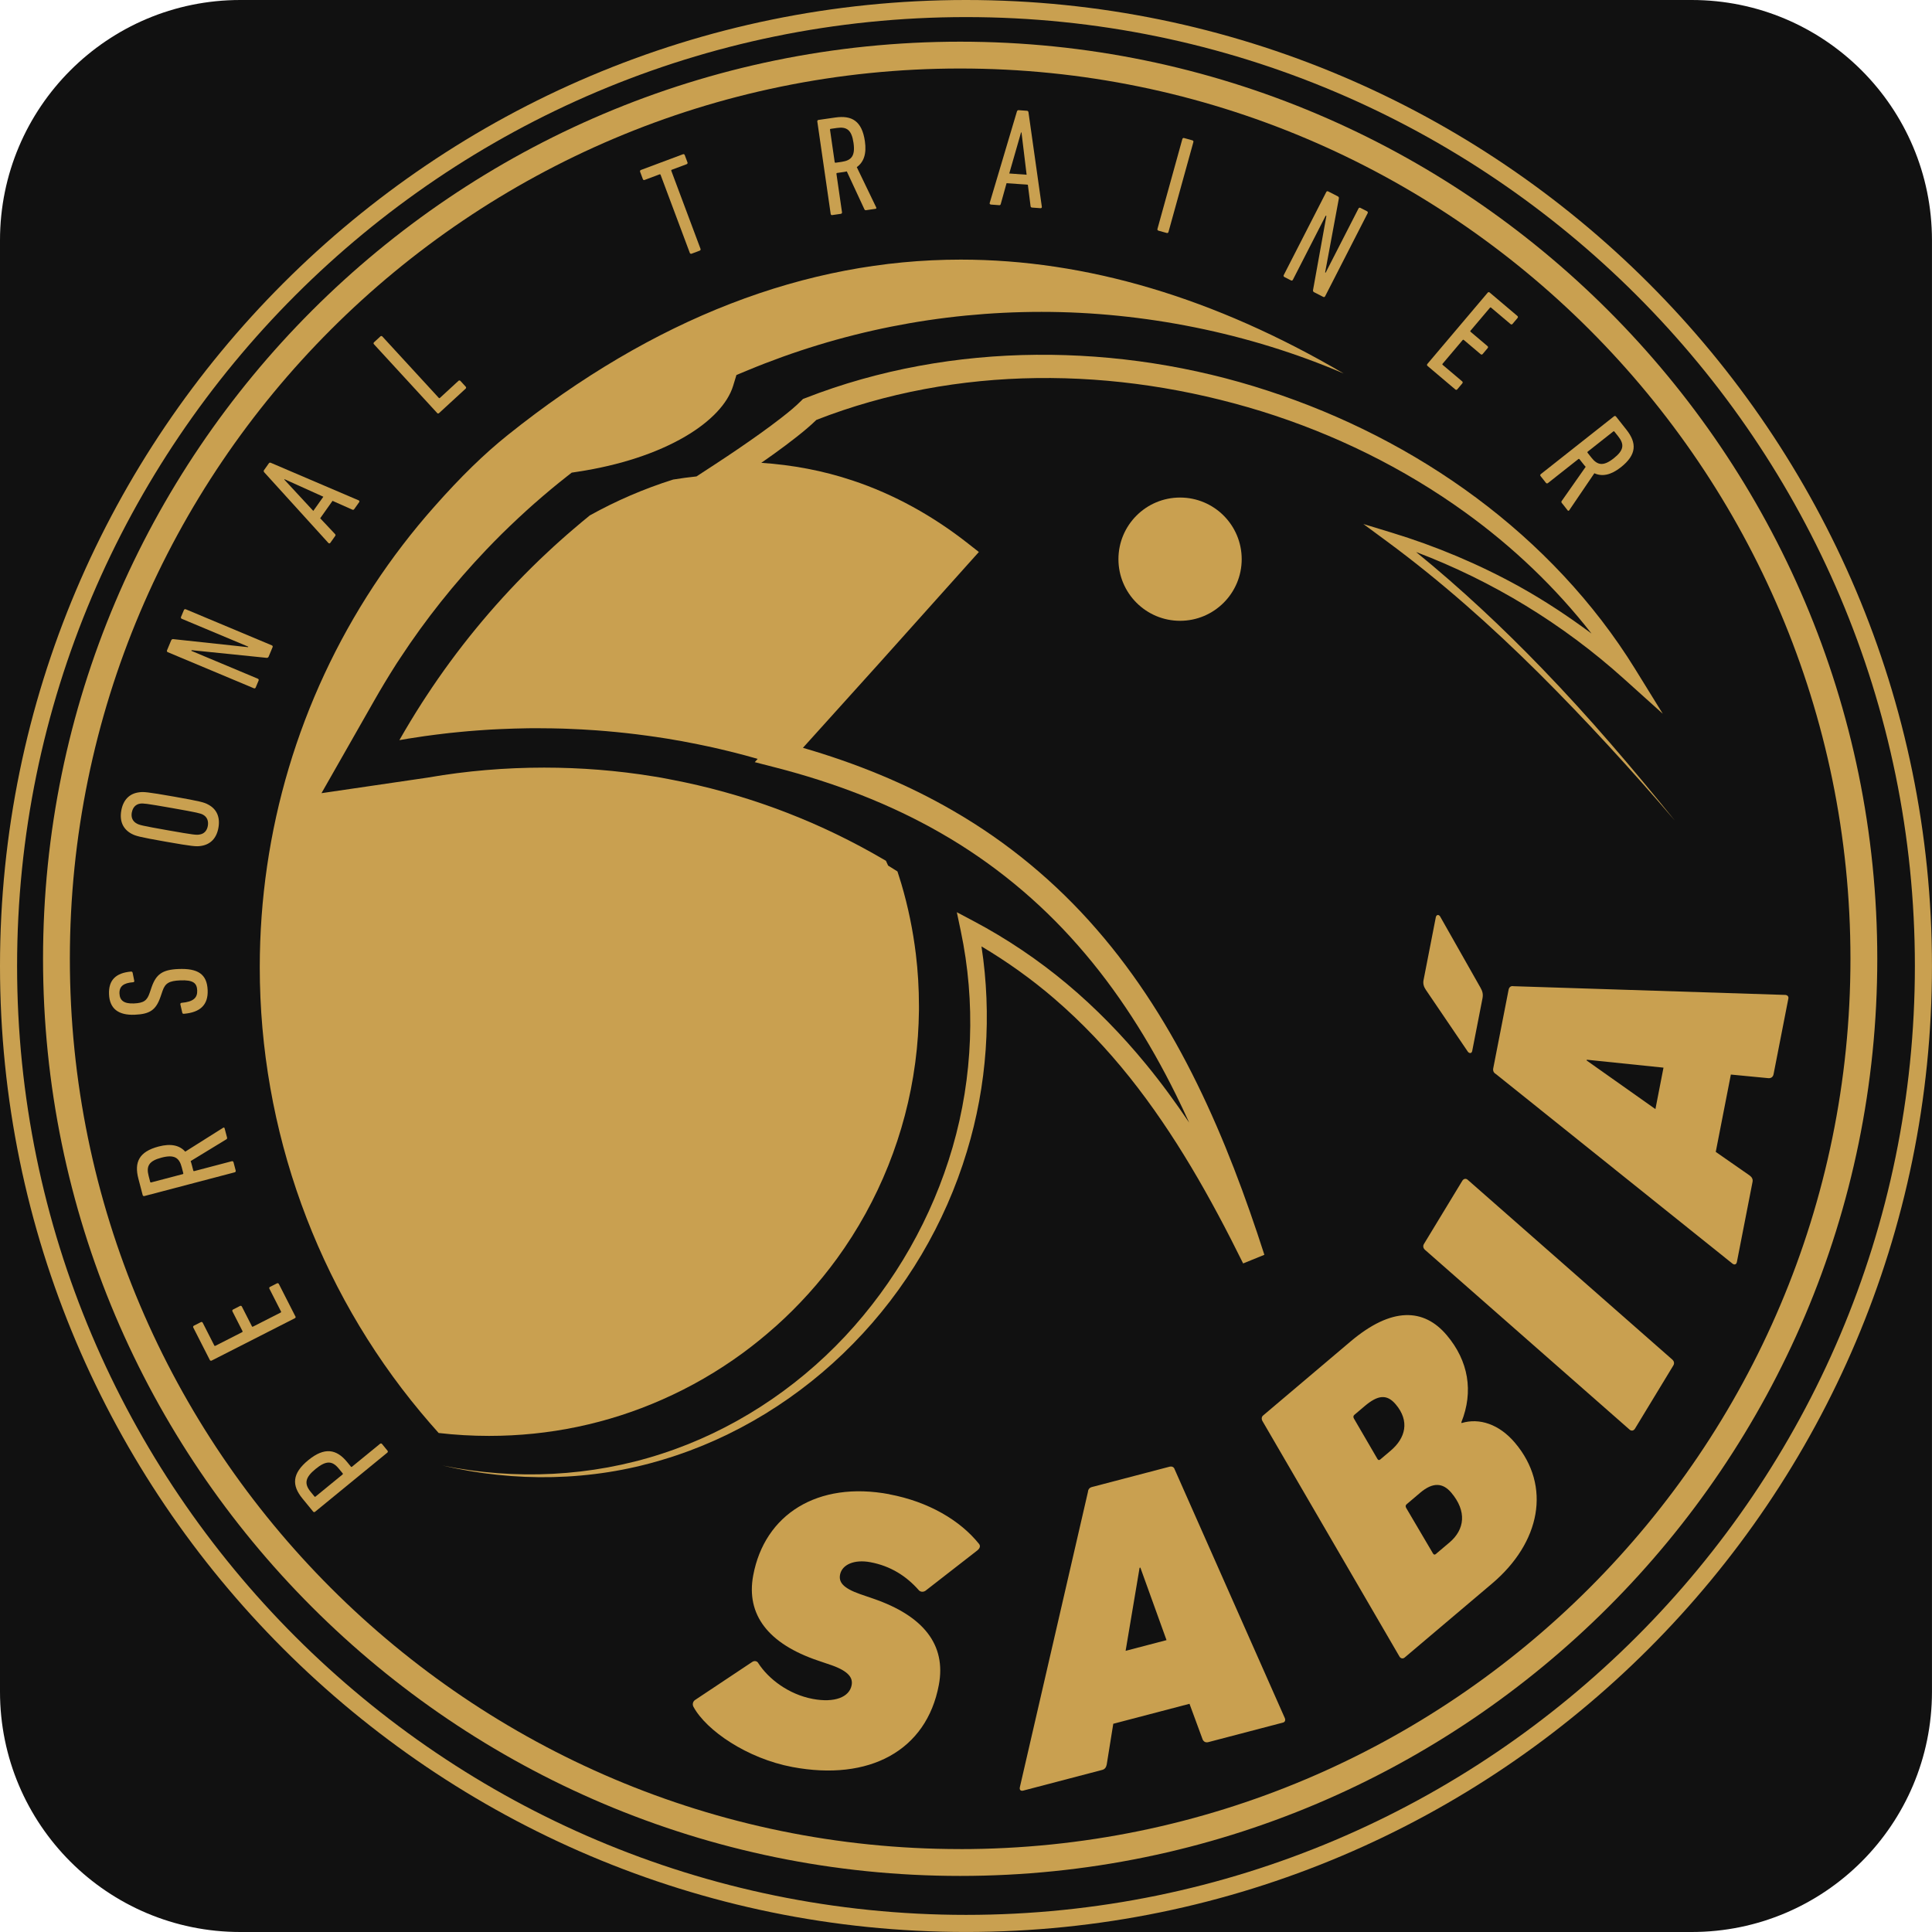
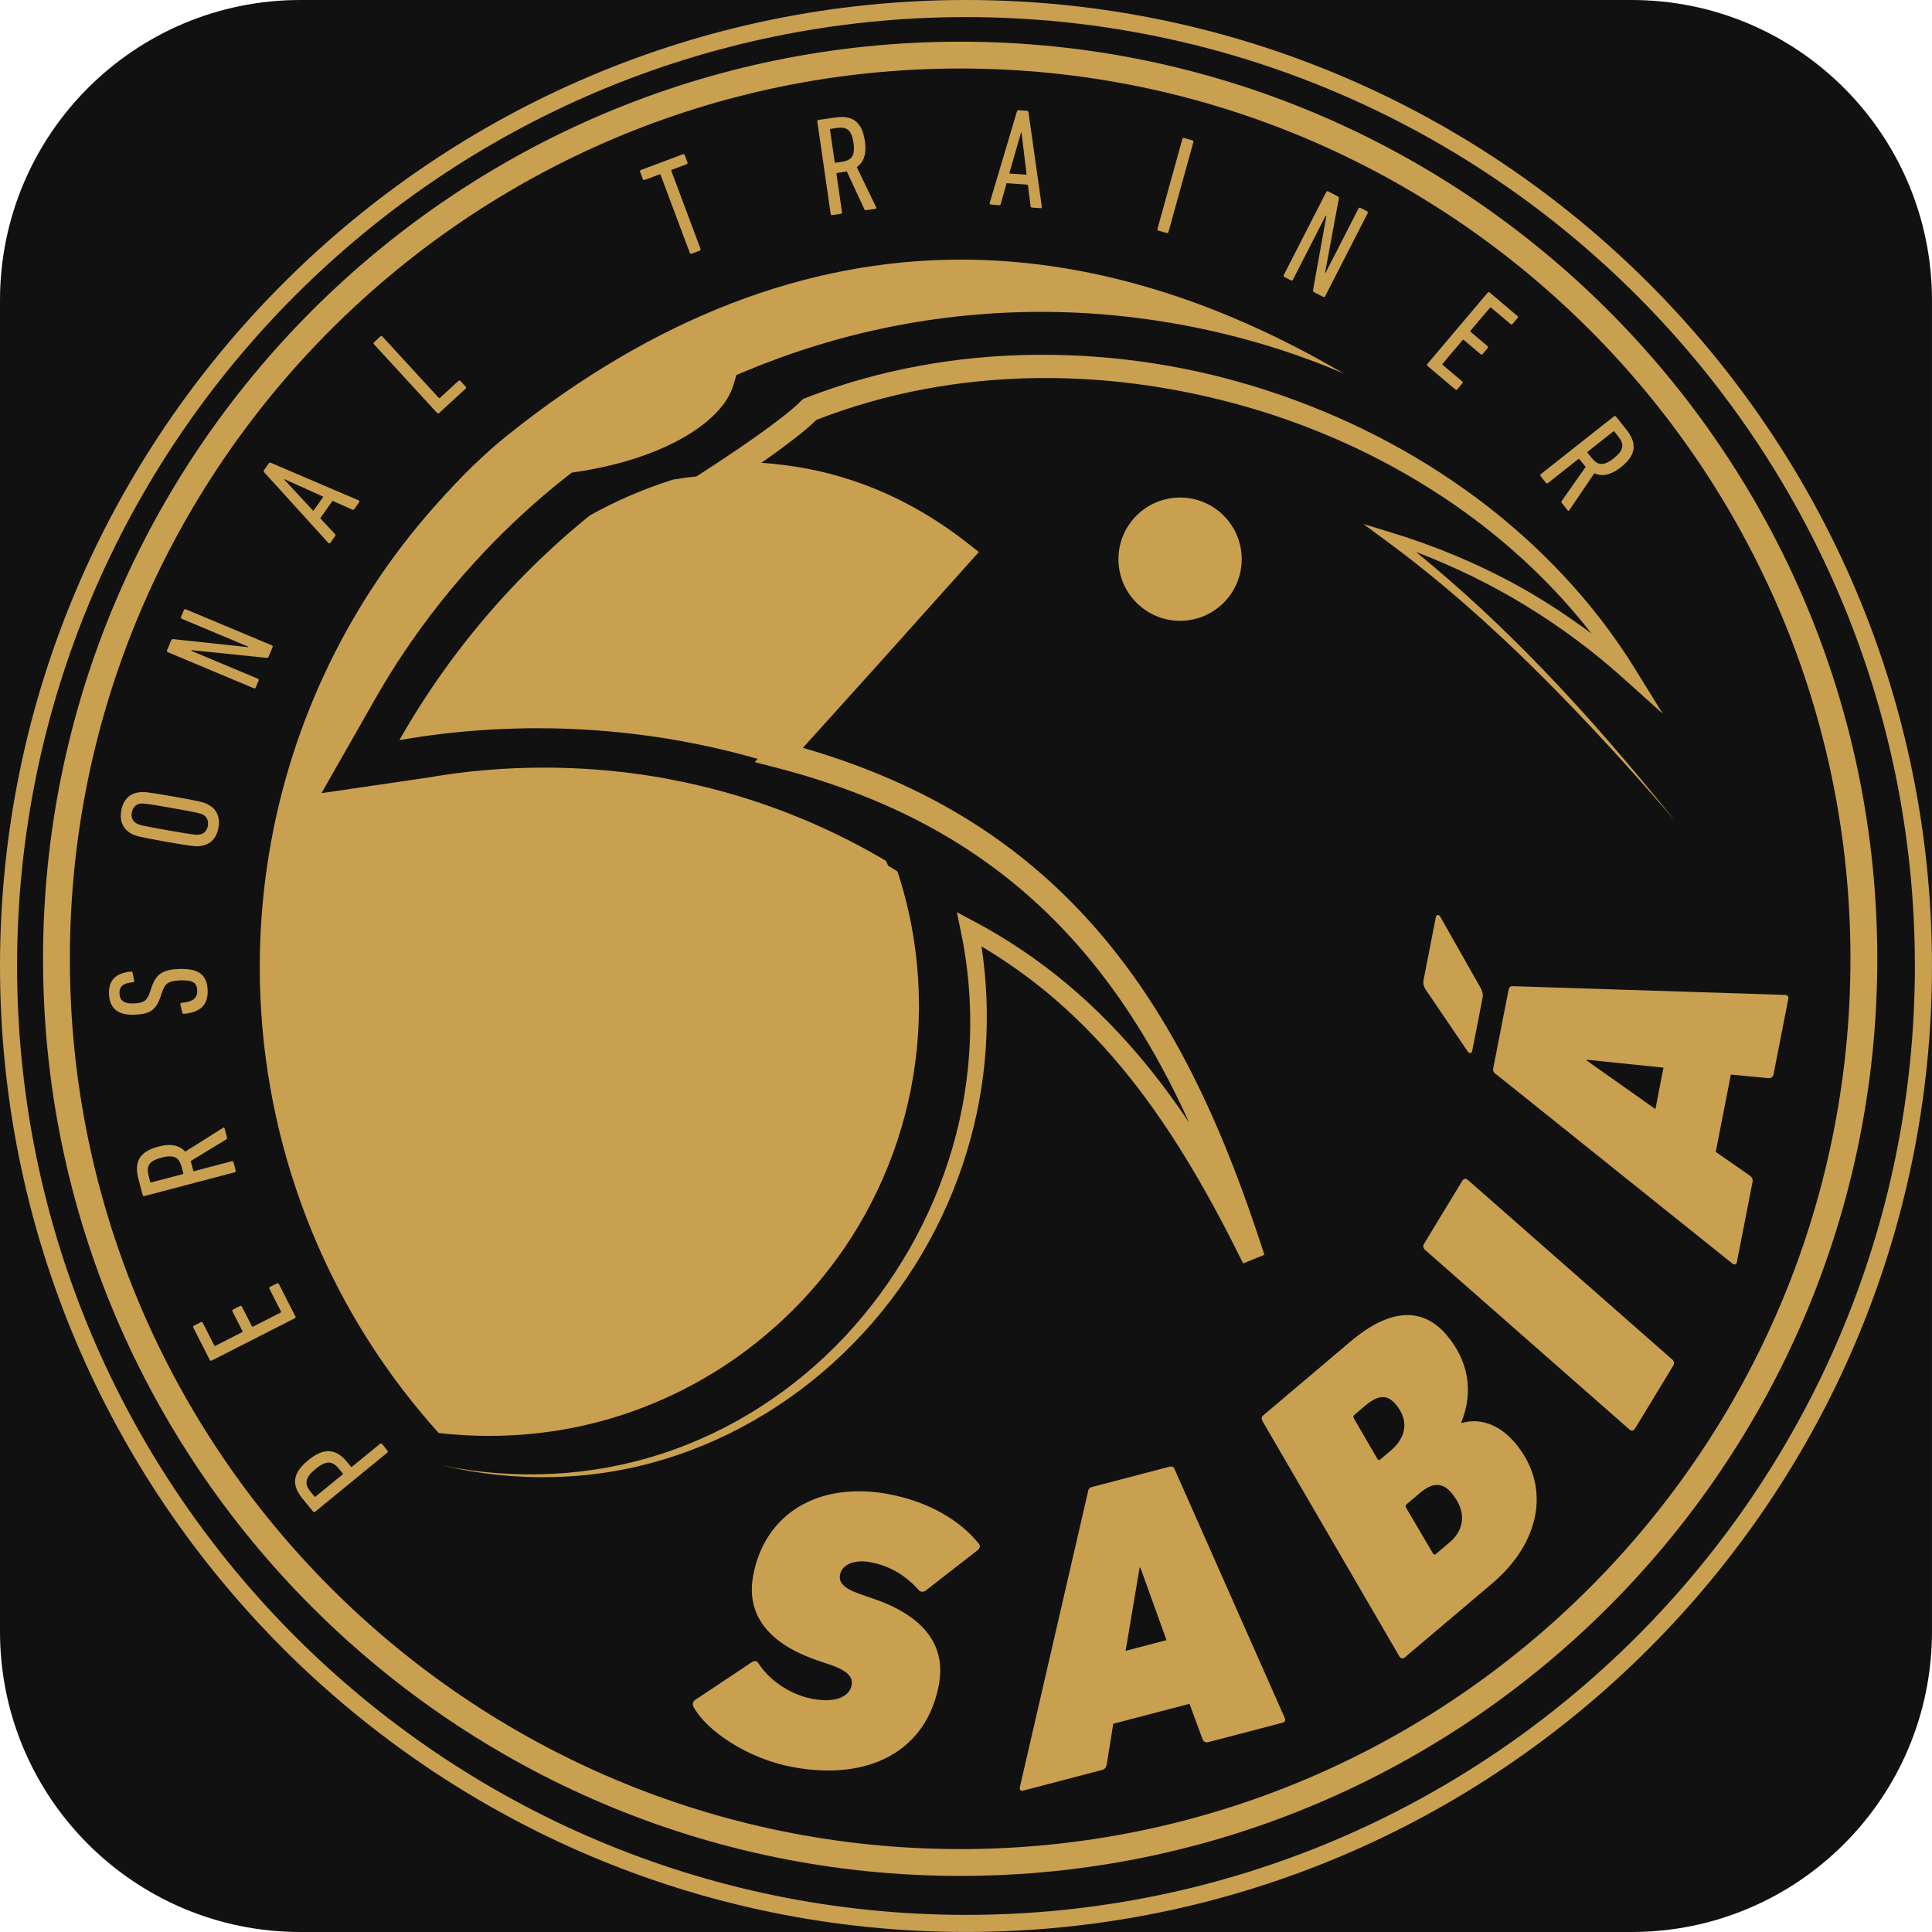
<svg xmlns="http://www.w3.org/2000/svg" id="Layer_1" data-name="Layer 1" viewBox="0 0 643.26 643.27">
-   <rect width="643.26" height="643.27" rx="80" fill="#111111" />
-   <defs>
-     <style>
-       .cls-1 {
-         fill: #c9a050;
-       }
-     </style>
-   </defs>
-   <path class="cls-1" d="M372.39,186.18c0,11.33,9.19,20.52,20.52,20.52s20.52-9.18,20.52-20.52-9.19-20.52-20.52-20.52-20.52,9.19-20.52,20.52Z" />
-   <path class="cls-1" d="M351.06,332.53c9.14,7.86,17.46,16.65,25.01,26.09,15.09,18.91,27.05,40.2,37.84,62.05l7.07-2.88c-6.23-19.33-13.35-38.49-22.36-56.88-8.99-18.37-19.97-35.97-33.53-51.53-13.51-15.58-29.64-28.96-47.52-39.3-15.78-9.19-32.78-16.03-50.23-21.09l25.44-28.21,30.06-33.56,3.08-3.43-3.62-2.84c-11.49-9.04-24.51-16.36-38.51-20.99-9.81-3.28-20.04-5.17-30.32-5.86,1.47-1.03,2.94-2.04,4.4-3.1,2.49-1.79,4.96-3.64,7.4-5.56,2.21-1.75,4.38-3.52,6.55-5.63,23.25-9.09,48.25-13.61,73.29-13.93,25.31-.34,50.66,3.58,74.88,11.05,24.21,7.53,47.31,18.83,67.89,33.7,15.78,11.39,30.05,24.95,42.02,40.31-7.64-5.68-15.59-10.94-23.9-15.57-13.56-7.52-27.92-13.55-42.71-18.05l-9.35-2.85,7.84,5.78c17.92,13.21,34.63,28.06,50.47,43.78,15.82,15.75,30.91,32.26,45.45,49.24-14.05-17.39-28.56-34.44-44.13-50.55-13.25-13.74-27.23-26.83-42.07-38.92,25.43,9.63,48.95,24,69.1,42.13l13.03,11.72-9.23-14.94c-13.72-22.21-32-41.46-52.92-57.01-20.94-15.56-44.51-27.51-69.33-35.6-24.81-8.13-50.97-12.19-77.13-11.97-26.15.22-52.39,4.85-76.87,14.41l-.79.3-.63.63c-1.86,1.88-4.17,3.76-6.48,5.56-2.33,1.81-4.72,3.59-7.16,5.33-4.86,3.47-9.86,6.87-14.85,10.13l-6.34,4.14c-2.56.27-5.14.6-7.77,1.04-9.71,3.06-18.99,7.07-27.75,11.94-1.86,1.51-3.72,3.06-5.55,4.64-.32.27-.63.53-.93.8-.44.37-.87.75-1.3,1.12-.74.64-1.48,1.3-2.2,1.95-1.32,1.17-2.62,2.37-3.91,3.58-1.87,1.72-3.7,3.49-5.51,5.28-13.1,12.96-24.84,27.27-34.99,42.73-.52.78-1.02,1.55-1.52,2.33-2.59,4.04-5.07,8.14-7.46,12.33-.02.04-.03.06-.03.06.09-.02.18-.03.27-.04.93-.17,1.86-.32,2.8-.48,1.54-.24,3.11-.49,4.66-.71.25-.04.48-.07.73-.11,1.16-.15,2.32-.31,3.48-.46.97-.12,1.95-.23,2.94-.36.71-.08,1.42-.16,2.13-.25.06,0,.12,0,.18-.01.95-.1,1.9-.2,2.85-.29,1.9-.19,3.8-.35,5.71-.49.97-.08,1.92-.14,2.88-.2.41-.03.82-.06,1.23-.08.22-.01.44-.03.67-.04,1.01-.06,2.02-.11,3.04-.15,1.04-.04,2.07-.1,3.11-.12.57-.03,1.14-.04,1.73-.06,1.5-.04,3-.07,4.5-.1,1.05-.01,2.09-.01,3.14-.01,1.51,0,3.03.01,4.54.04h.11c1.19.02,2.39.06,3.58.08.55.01,1.09.04,1.62.06,3.27.12,6.53.3,9.77.53,1.08.08,2.16.16,3.23.26,1.14.1,2.26.2,3.38.31,1.12.11,2.24.22,3.36.35,2.25.25,4.47.52,6.7.83.27.03.53.07.8.11.59.08,1.18.16,1.75.25h.04c1.42.2,2.84.42,4.26.65,1.57.26,3.12.52,4.68.81.91.16,1.81.34,2.73.52,1.94.37,3.85.75,5.77,1.17.62.12,1.22.26,1.83.39.9.21,1.8.41,2.7.62,1.14.27,2.28.54,3.41.82.82.21,1.62.4,2.43.62.83.2,1.66.42,2.5.65.97.26,1.94.52,2.9.81.39.1.77.22,1.15.33l-.97,1.08,6.99,1.8c19.23,4.95,37.92,12,55.04,21.86,17.13,9.82,32.56,22.49,45.59,37.37,13.07,14.85,23.75,31.78,32.59,49.63,1.53,3.09,3,6.22,4.43,9.36-4.51-6.71-9.29-13.26-14.45-19.53-7.91-9.63-16.65-18.62-26.23-26.64-9.58-8.02-20-15.04-31.03-20.89l-5.65-2.99,1.31,6.22c5,23.71,4.06,48.66-2.71,72.01-6.76,23.34-19.11,45.11-35.79,62.95-16.68,17.82-37.82,31.61-61.18,39.16-23.34,7.6-48.71,8.83-72.92,3.87,24.04,5.67,49.68,5.3,73.52-1.97,23.86-7.13,45.73-20.69,63.21-38.55,17.54-17.83,30.67-40.02,37.92-64.06,6.7-21.97,8.33-45.47,4.85-68.25,8.58,5.11,16.73,10.92,24.29,17.43Z" />
-   <path class="cls-1" d="M319.69,13.88C151.31,13.88,14.33,150.86,14.33,319.24s136.98,305.36,305.36,305.36,305.36-136.98,305.36-305.36S488.07,13.88,319.69,13.88ZM319.69,615.66c-163.45,0-296.43-132.98-296.43-296.43S156.24,22.81,319.69,22.81s296.43,132.98,296.43,296.43-132.98,296.43-296.43,296.43Z" />
-   <path class="cls-1" d="M127.2,480.79c-.18-.22-.44-.25-.66-.07l-9.33,7.63c-.14.12-.28.1-.39-.04l-1.25-1.53c-3.55-4.34-7.56-5.01-12.92-.62-5.47,4.47-5.53,8.41-1.95,12.78l3.55,4.34c.18.22.45.25.66.07l24.04-19.68c.22-.18.25-.44.07-.66l-1.82-2.22ZM114.04,490.95l-8.96,7.33c-.14.12-.28.11-.4-.04l-1.25-1.53c-2.2-2.69-1.87-4.74,1.63-7.6,3.54-2.89,5.57-2.79,7.77-.09l1.26,1.53c.12.14.1.28-.05.4Z" />
-   <path class="cls-1" d="M98.34,438.29l-5.49-10.78c-.13-.25-.38-.33-.63-.21l-2.31,1.17c-.25.13-.34.38-.2.63l3.84,7.55c.09.17.05.3-.12.38l-9.18,4.67c-.17.09-.29.05-.38-.12l-3.33-6.54c-.13-.25-.38-.34-.63-.21l-2.31,1.18c-.25.13-.33.38-.2.63l3.33,6.54c.08.17.05.29-.12.38l-8.89,4.53c-.17.09-.3.04-.38-.12l-3.84-7.55c-.13-.25-.38-.34-.63-.2l-2.31,1.17c-.25.13-.33.38-.2.63l5.49,10.78c.13.25.38.34.63.21l27.68-14.09c.26-.13.34-.38.21-.63Z" />
-   <path class="cls-1" d="M78.48,389.76l-.73-2.78c-.07-.27-.3-.41-.58-.34l-12.48,3.28c-.18.05-.3-.02-.34-.2l-.49-1.87c-.11-.41-.23-.86-.38-1.26l11.92-7.27c.21-.15.26-.31.19-.59l-.82-3.1c-.06-.23-.31-.26-.52-.11l-12.57,7.93c-1.86-2.09-4.73-2.8-8.87-1.71-6.56,1.72-8.16,5.26-6.73,10.73l1.42,5.42c.07.27.3.41.57.34l30.07-7.9c.27-.08.41-.3.34-.58ZM60.82,390.94l-10.48,2.75c-.18.05-.3-.02-.34-.2l-.51-1.96c-.86-3.28.1-4.99,4.29-6.09,4.24-1.11,5.9,0,6.73,3.2l.51,1.96c.05.18-.02.3-.2.35Z" />
-   <path class="cls-1" d="M53.45,331.88l.67-1.96c.88-2.58,2.22-3.34,5.89-3.5,4.33-.18,5.55.9,5.65,3.35.1,2.45-1.26,3.78-5.2,4.13-.28.01-.46.21-.4.54l.63,2.75c.06.28.25.37.53.36,5.5-.46,8.12-3.02,7.92-7.87-.22-5.41-3.32-7.31-9.77-7.04-5.31.22-7.37,1.77-8.85,5.93l-.67,1.96c-.88,2.63-1.98,3.43-5.27,3.57-3.25.13-4.7-.94-4.8-3.29-.1-2.45,1.41-3.54,4.55-3.77.29,0,.46-.26.36-.53l-.53-2.62c-.06-.28-.25-.42-.54-.4-4.97.44-7.52,2.76-7.32,7.56.2,4.8,3.12,7.04,8.57,6.81,4.94-.2,7.05-1.51,8.57-5.96Z" />
-   <path class="cls-1" d="M43.84,277.62c1.31.71,2.44,1.05,11.39,2.63,8.95,1.58,10.13,1.64,11.6,1.42,3.19-.44,5.27-2.51,5.9-6.08.63-3.57-.62-6.27-3.46-7.73-1.31-.71-2.45-1.05-11.39-2.63-8.95-1.57-10.13-1.64-11.6-1.42-3.18.4-5.27,2.51-5.9,6.09-.63,3.57.62,6.22,3.46,7.73ZM43.9,270.51c.3-1.67,1.3-2.74,2.81-2.94.98-.12,1.69-.09,10.49,1.46,8.81,1.55,9.49,1.77,10.36,2.21,1.35.72,1.93,2.06,1.64,3.73-.29,1.67-1.29,2.69-2.81,2.9-.98.16-1.7.14-10.5-1.42-8.81-1.55-9.49-1.77-10.36-2.25-1.36-.72-1.94-2.02-1.65-3.68Z" />
-   <path class="cls-1" d="M55.87,217.15l28.65,12.01c.26.11.51,0,.62-.26l.96-2.3c.11-.26,0-.51-.25-.62l-22.14-9.28.09-.22,24.96,2.55c.34.04.56-.12.71-.46l1.29-3.09c.11-.26,0-.5-.25-.61l-28.66-12.01c-.26-.11-.5,0-.61.25l-.97,2.3c-.11.26,0,.51.25.62l22.14,9.28-.07.17-24.91-2.68c-.34-.04-.56.12-.71.47l-1.36,3.26c-.11.26,0,.51.25.62Z" />
-   <path class="cls-1" d="M109.36,180.8c.21.2.47.16.63-.07l1.63-2.3c.17-.23.09-.45-.11-.66l-4.9-5.21,4.11-5.8,6.54,2.91c.25.12.49.12.68-.15l1.63-2.3c.17-.23.12-.49-.14-.62l-29.22-12.49c-.26-.13-.52-.08-.69.15l-1.63,2.3c-.16.23-.09.46.09.7l21.37,23.54ZM94.72,159.55l12.94,5.84-3.35,4.72-9.67-10.44.08-.11Z" />
-   <path class="cls-1" d="M145.52,137.51c.19.21.46.22.67.03l8.84-8.13c.21-.19.22-.46.03-.66l-1.75-1.91c-.19-.21-.46-.22-.67-.03l-6.16,5.67c-.14.13-.27.12-.4-.02l-18.77-20.42c-.19-.21-.46-.22-.66-.03l-2.11,1.95c-.21.19-.22.46-.03.66l21.03,22.88Z" />
-   <path class="cls-1" d="M214.03,59.64c.1.26.34.38.61.27l4.94-1.85c.18-.07.3-.01.37.16l9.72,25.97c.1.26.34.38.6.28l2.69-1.01c.26-.1.38-.34.28-.61l-9.72-25.97c-.07-.18,0-.3.16-.36l4.94-1.85c.26-.1.38-.34.28-.6l-.91-2.43c-.1-.26-.34-.38-.6-.28l-13.98,5.23c-.26.1-.38.34-.28.61l.91,2.43Z" />
-   <path class="cls-1" d="M277.1,71.61l2.85-.41c.28-.04.44-.25.4-.53l-1.85-12.77c-.02-.19.06-.29.24-.32l1.91-.27c.42-.06.89-.13,1.3-.24l5.88,12.66c.13.22.28.29.56.25l3.17-.46c.23-.03.29-.28.16-.5l-6.45-13.38c2.29-1.62,3.32-4.38,2.7-8.62-.97-6.71-4.31-8.7-9.89-7.89l-5.55.8c-.28.04-.44.25-.4.53l4.45,30.76c.04.28.25.44.53.4ZM276.61,42.9l2-.29c3.35-.49,4.95.66,5.57,4.95.63,4.33-.68,5.85-3.94,6.33l-2.01.29c-.18.02-.29-.05-.32-.24l-1.55-10.72c-.03-.19.06-.3.24-.32Z" />
-   <path class="cls-1" d="M329.9,68.11l2.82.21c.28.02.44-.16.5-.44l1.92-6.89,7.09.51.9,7.1c.02.28.15.48.48.51l2.82.21c.28.02.48-.15.46-.44l-4.45-31.48c-.03-.28-.2-.49-.48-.51l-2.82-.21c-.28-.02-.44.16-.55.43l-9.07,30.48c-.07.28.11.48.39.5ZM339.97,44.08h.14s1.71,14.1,1.71,14.1l-5.78-.42,3.93-13.68Z" />
-   <path class="cls-1" d="M385.7,76.8l2.77.77c.27.08.5-.06.58-.33l8.29-29.93c.08-.27-.05-.5-.32-.58l-2.77-.77c-.27-.08-.5.06-.58.33l-8.29,29.93c-.08.27.06.51.33.58Z" />
-   <path class="cls-1" d="M427.62,92.22l2.22,1.14c.25.13.5.05.63-.2l10.94-21.37.22.11-4.45,24.69c-.06.34.08.57.42.74l2.98,1.52c.25.13.5.05.63-.21l14.16-27.66c.13-.25.05-.5-.2-.63l-2.22-1.14c-.25-.13-.5-.04-.63.21l-10.94,21.37-.17-.08,4.57-24.63c.07-.34-.08-.57-.41-.74l-3.15-1.61c-.25-.13-.5-.05-.63.2l-14.16,27.66c-.13.25-.05.5.21.63Z" />
-   <path class="cls-1" d="M484.56,129.68c.21.18.48.16.66-.06l1.67-1.98c.18-.22.16-.48-.06-.67l-6.47-5.47c-.14-.12-.16-.26-.03-.4l6.66-7.87c.12-.14.26-.15.4-.04l5.61,4.75c.22.18.48.16.66-.06l1.67-1.98c.19-.22.16-.48-.06-.66l-5.61-4.75c-.14-.12-.16-.26-.03-.4l6.45-7.62c.12-.14.25-.15.4-.03l6.47,5.47c.22.18.48.16.66-.06l1.67-1.98c.18-.22.16-.48-.05-.66l-9.24-7.82c-.22-.18-.48-.16-.66.06l-20.08,23.73c-.18.22-.16.48.05.66l9.24,7.82Z" />
-   <path class="cls-1" d="M514.73,160.77c.18.22.44.25.66.08l10.12-7.99c.15-.12.28-.1.4.05l1.2,1.51c.26.33.55.7.85,1.01l-8.01,11.42c-.12.22-.11.39.06.61l1.98,2.51c.15.18.39.11.52-.11l8.34-12.29c2.54,1.17,5.45.67,8.81-1.98,5.32-4.2,5.37-8.08,1.87-12.51l-3.47-4.39c-.18-.22-.44-.25-.66-.08l-24.38,19.25c-.22.17-.25.44-.07.66l1.78,2.25ZM528.65,150.37l8.49-6.7c.15-.12.28-.1.4.05l1.26,1.58c2.1,2.66,1.9,4.62-1.5,7.3-3.44,2.71-5.4,2.35-7.44-.24l-1.25-1.59c-.12-.15-.1-.28.04-.4Z" />
-   <path class="cls-1" d="M296.18,497.52c-24.07-4.52-41.6,6.78-45.39,26.99-2.47,13.16,5.07,22.83,21.64,28.42l4.53,1.54c5.67,2.03,7.05,4.22,6.6,6.61-.75,3.99-5.66,5.96-12.97,4.58-7.98-1.5-14.72-6.62-18.13-11.93-.3-.61-1.21-.92-2-.38l-18.87,12.56c-.92.51-1.12,1.58-.72,2.34,4.29,7.96,17.95,17.27,32.97,20.09,25.52,4.79,44.64-5.39,48.75-27.32,2.52-13.42-5.18-22.99-21.73-28.71l-4.4-1.51c-5.94-2.08-7.21-4.1-6.76-6.5.62-3.32,4.68-5.18,10.13-4.15,6.65,1.25,11.94,4.58,16.13,9.36.46.5,1.38.68,2.18.14l17.24-13.41c.97-.78,1.12-1.58.55-2.24-6.25-7.78-16.77-14.01-29.8-16.46Z" />
-   <path class="cls-1" d="M391.13,489.29c-.21-.79-.87-1.17-1.78-.93l-25.78,6.75c-.92.24-1.3.9-1.36,1.75l-22.65,98.23c-.19.89.34,1.31,1.13,1.1l26.31-6.89c.91-.24,1.3-.9,1.49-1.79l2.18-13.57,25.38-6.65,4.37,11.86c.34.75.99,1.14,1.91.9l24.86-6.51c.66-.17.91-.8.57-1.55l-36.62-82.69ZM374.78,549.65l4.65-27.64.26-.07,8.71,24.15-13.61,3.56Z" />
-   <path class="cls-1" d="M486.64,473.83l-.07-.29c4.11-10.22,2.37-20.44-4.88-29-7.6-8.98-18.31-9.49-32.04,2.13l-29.11,24.64c-.52.44-.58,1.2-.16,1.9l45.59,78.36c.42.7,1.18.77,1.7.33l29.11-24.64c16.1-13.63,19.87-32.42,7.64-46.87-5.24-6.2-11.87-8.38-17.78-6.57ZM463.04,483l-3.51,2.97c-.31.26-.69.23-.94-.27l-7.81-13.42c-.25-.5-.22-.88.2-1.23l3.41-2.89c4.34-3.67,7.35-4.09,10.32-.58,4.72,5.57,3.29,11.21-1.66,15.41ZM482.57,513.61l-4.54,3.84c-.31.26-.69.23-.94-.27l-8.91-15.13c-.25-.5-.22-.88.2-1.23l4.54-3.85c4.13-3.49,7.47-3.31,10.27,0,5.25,6.19,4.55,12.28-.62,16.65Z" />
-   <path class="cls-1" d="M556.77,452.65l-68.1-59.84c-.62-.54-1.36-.35-1.79.34l-12.77,21.04c-.42.7-.24,1.44.38,1.98l68.1,59.84c.62.54,1.37.36,1.79-.34l12.77-21.04c.42-.7.24-1.44-.38-1.98Z" />
-   <path class="cls-1" d="M478.06,305.4l-4.09,20.97c-.23,1.19.12,2.23.76,3.18l14.02,20.65c.56.66,1.27.53,1.43-.27l3.42-17.52c.26-1.33.04-2.34-.68-3.58l-13.43-23.7c-.53-.79-1.27-.53-1.43.27Z" />
-   <path class="cls-1" d="M594.29,331.26l-90.39-2.9c-.8-.16-1.43.27-1.61,1.2l-5.11,26.15c-.18.93.25,1.56.99,1.98l78.65,63.03c.72.56,1.33.26,1.49-.54l5.21-26.68c.18-.93-.25-1.57-.97-2.12l-11.28-7.85,5.03-25.75,12.58,1.21c.82.02,1.46-.4,1.64-1.33l4.93-25.22c.13-.66-.33-1.16-1.15-1.19ZM551.18,369.28l-22.89-16.18.05-.26,25.53,2.64-2.69,13.81Z" />
-   <path class="cls-1" d="M321.63,0C144.28,0,0,144.29,0,321.63s144.28,321.63,321.63,321.63,321.63-144.29,321.63-321.63S498.98,0,321.63,0ZM321.63,637.57C147.42,637.57,5.69,495.84,5.69,321.63S147.42,5.69,321.63,5.69s315.94,141.73,315.94,315.94-141.73,315.94-315.94,315.94Z" />
-   <path class="cls-1" d="M220.42,466.02c9.5-4.17,18.57-9.41,26.96-15.57,3.67-2.7,7.27-5.62,10.68-8.66l.06-.06h.02c.09-.09.18-.17.27-.24,7.49-6.71,14.3-14.25,20.25-22.42,13.93-19.15,22.94-41.65,26.05-65.09h0s.07-.53.07-.53c.72-5.47,1.12-11.2,1.19-17.04v-1.47c0-5.86-.35-11.67-1.03-17.26-.97-8-2.6-15.87-4.83-23.41-.09-.29-.18-.58-.27-.86-.07-.23-.14-.47-.22-.7l-.02-.07-.02-.07c-.23-.75-.49-1.57-.77-2.42l-1.07-.67-2.04-1.28-.72-1.6c-1.6-.94-3.11-1.81-4.57-2.62-20.91-11.71-43.37-19.91-66.78-24.38l-3.6-.69-2.63-.43c-11.82-1.93-24.01-2.9-36.23-2.9-12.99,0-25.93,1.1-38.44,3.27h-.08s-.08.03-.08.03l-.48.07-18.82,2.76-16.23,2.38,8.12-14.25,9.38-16.47c2.25-3.96,4.68-8,7.22-11.99l.33-.52c.39-.61.81-1.25,1.25-1.89,8.31-12.67,17.91-24.74,28.53-35.89,1.73-1.83,3.55-3.67,5.27-5.38l.24-.23c1.47-1.43,3.29-3.21,5.22-5l2.49-2.29.04-.04.04-.04.7-.63,2.28-2.04h.02c3.47-3.06,6.99-5.99,10.52-8.76l1.66-1.3,2.08-.32c13.89-2.12,26.23-6.16,35.68-11.69,8.51-4.97,14.18-10.97,15.99-16.89l1.1-3.61,3.48-1.45c31.21-12.98,64.22-19.57,98.11-19.57s69.13,7,100.6,20.52c-42.92-25.18-85.7-37.92-127.5-37.92-51.66,0-102.39,19.65-150.81,58.39-7.87,6.3-15.68,13.91-24.56,23.96-7.26,8.19-14.02,17.01-20.1,26.25-24.81,37.75-37.93,81.68-37.93,127.04,0,54.1,19.04,106.72,53.6,148.15,1.93,2.31,3.92,4.62,5.96,6.89,5.56.65,11.19.97,16.76.97,20.07,0,39.45-4.06,57.6-12.06Z" />
+   <rect width="643.26" height="643.27" rx="100" fill="#111111" />
+   <path fill="#c9a050" d="M372.39,186.18c0,11.33,9.19,20.52,20.52,20.52s20.52-9.18,20.52-20.52-9.19-20.52-20.52-20.52-20.52,9.19-20.52,20.52Z" />
+   <path fill="#c9a050" d="M351.06,332.53c9.14,7.86,17.46,16.65,25.01,26.09,15.09,18.91,27.05,40.2,37.84,62.05l7.07-2.88c-6.23-19.33-13.35-38.49-22.36-56.88-8.99-18.37-19.97-35.97-33.53-51.53-13.51-15.58-29.64-28.96-47.52-39.3-15.78-9.19-32.78-16.03-50.23-21.09l25.44-28.21,30.06-33.56,3.08-3.43-3.62-2.84c-11.49-9.04-24.51-16.36-38.51-20.99-9.81-3.28-20.04-5.17-30.32-5.86,1.47-1.03,2.94-2.04,4.4-3.1,2.49-1.79,4.96-3.64,7.4-5.56,2.21-1.75,4.38-3.52,6.55-5.63,23.25-9.09,48.25-13.61,73.29-13.93,25.31-.34,50.66,3.58,74.88,11.05,24.21,7.53,47.31,18.83,67.89,33.7,15.78,11.39,30.05,24.95,42.02,40.31-7.64-5.68-15.59-10.94-23.9-15.57-13.56-7.52-27.92-13.55-42.71-18.05l-9.35-2.85,7.84,5.78c17.92,13.21,34.63,28.06,50.47,43.78,15.82,15.75,30.91,32.26,45.45,49.24-14.05-17.39-28.56-34.44-44.13-50.55-13.25-13.74-27.23-26.83-42.07-38.92,25.43,9.63,48.95,24,69.1,42.13l13.03,11.72-9.23-14.94c-13.72-22.21-32-41.46-52.92-57.01-20.94-15.56-44.51-27.51-69.33-35.6-24.81-8.13-50.97-12.19-77.13-11.97-26.15.22-52.39,4.85-76.87,14.41l-.79.3-.63.63c-1.86,1.88-4.17,3.76-6.48,5.56-2.33,1.81-4.72,3.59-7.16,5.33-4.86,3.47-9.86,6.87-14.85,10.13l-6.34,4.14c-2.56.27-5.14.6-7.77,1.04-9.71,3.06-18.99,7.07-27.75,11.94-1.86,1.51-3.72,3.06-5.55,4.64-.32.27-.63.53-.93.8-.44.37-.87.75-1.3,1.12-.74.64-1.48,1.3-2.2,1.95-1.32,1.17-2.62,2.37-3.91,3.58-1.87,1.72-3.7,3.49-5.51,5.28-13.1,12.96-24.84,27.27-34.99,42.73-.52.78-1.02,1.55-1.52,2.33-2.59,4.04-5.07,8.14-7.46,12.33-.02.04-.03.06-.03.06.09-.02.18-.03.27-.04.93-.17,1.86-.32,2.8-.48,1.54-.24,3.11-.49,4.66-.71.25-.04.48-.07.73-.11,1.16-.15,2.32-.31,3.48-.46.97-.12,1.95-.23,2.94-.36.71-.08,1.42-.16,2.13-.25.06,0,.12,0,.18-.01.95-.1,1.9-.2,2.85-.29,1.9-.19,3.8-.35,5.71-.49.97-.08,1.92-.14,2.88-.2.41-.03.82-.06,1.23-.08.22-.01.44-.03.67-.04,1.01-.06,2.02-.11,3.04-.15,1.04-.04,2.07-.1,3.11-.12.57-.03,1.14-.04,1.73-.06,1.5-.04,3-.07,4.5-.1,1.05-.01,2.09-.01,3.14-.01,1.51,0,3.03.01,4.54.04h.11c1.19.02,2.39.06,3.58.08.55.01,1.09.04,1.62.06,3.27.12,6.53.3,9.77.53,1.08.08,2.16.16,3.23.26,1.14.1,2.26.2,3.38.31,1.12.11,2.24.22,3.36.35,2.25.25,4.47.52,6.7.83.27.03.53.07.8.11.59.08,1.18.16,1.75.25h.04c1.42.2,2.84.42,4.26.65,1.57.26,3.12.52,4.68.81.91.16,1.81.34,2.73.52,1.94.37,3.85.75,5.77,1.17.62.12,1.22.26,1.83.39.9.21,1.8.41,2.7.62,1.14.27,2.28.54,3.41.82.82.21,1.62.4,2.43.62.83.2,1.66.42,2.5.65.97.26,1.94.52,2.9.81.39.1.77.22,1.15.33l-.97,1.08,6.99,1.8c19.23,4.95,37.92,12,55.04,21.86,17.13,9.82,32.56,22.49,45.59,37.37,13.07,14.85,23.75,31.78,32.59,49.63,1.53,3.09,3,6.22,4.43,9.36-4.51-6.71-9.29-13.26-14.45-19.53-7.91-9.63-16.65-18.62-26.23-26.64-9.58-8.02-20-15.04-31.03-20.89l-5.65-2.99,1.31,6.22c5,23.71,4.06,48.66-2.71,72.01-6.76,23.34-19.11,45.11-35.79,62.95-16.68,17.82-37.82,31.61-61.18,39.16-23.34,7.6-48.71,8.83-72.92,3.87,24.04,5.67,49.68,5.3,73.52-1.97,23.86-7.13,45.73-20.69,63.21-38.55,17.54-17.83,30.67-40.02,37.92-64.06,6.7-21.97,8.33-45.47,4.85-68.25,8.58,5.11,16.73,10.92,24.29,17.43Z" />
+   <path fill="#c9a050" d="M319.69,13.88C151.31,13.88,14.33,150.86,14.33,319.24s136.98,305.36,305.36,305.36,305.36-136.98,305.36-305.36S488.07,13.88,319.69,13.88ZM319.69,615.66c-163.45,0-296.43-132.98-296.43-296.43S156.24,22.81,319.69,22.81s296.43,132.98,296.43,296.43-132.98,296.43-296.43,296.43Z" />
+   <path fill="#c9a050" d="M127.2,480.79c-.18-.22-.44-.25-.66-.07l-9.33,7.63c-.14.12-.28.1-.39-.04l-1.25-1.53c-3.55-4.34-7.56-5.01-12.92-.62-5.47,4.47-5.53,8.41-1.95,12.78l3.55,4.34c.18.22.45.25.66.07l24.04-19.68c.22-.18.25-.44.07-.66l-1.82-2.22ZM114.04,490.95l-8.96,7.33c-.14.12-.28.11-.4-.04l-1.25-1.53c-2.2-2.69-1.87-4.74,1.63-7.6,3.54-2.89,5.57-2.79,7.77-.09l1.26,1.53c.12.14.1.28-.05.4Z" />
+   <path fill="#c9a050" d="M98.34,438.29l-5.49-10.78c-.13-.25-.38-.33-.63-.21l-2.31,1.17c-.25.13-.34.38-.2.63l3.84,7.55c.09.17.05.3-.12.38l-9.18,4.67c-.17.09-.29.05-.38-.12l-3.33-6.54c-.13-.25-.38-.34-.63-.21l-2.31,1.18c-.25.13-.33.38-.2.63l3.33,6.54c.08.17.05.29-.12.38l-8.89,4.53c-.17.09-.3.04-.38-.12l-3.84-7.55c-.13-.25-.38-.34-.63-.2l-2.31,1.17c-.25.13-.33.38-.2.63l5.49,10.78c.13.25.38.34.63.21l27.68-14.09c.26-.13.34-.38.21-.63Z" />
+   <path fill="#c9a050" d="M78.48,389.76l-.73-2.78c-.07-.27-.3-.41-.58-.34l-12.48,3.28c-.18.05-.3-.02-.34-.2l-.49-1.87c-.11-.41-.23-.86-.38-1.26l11.92-7.27c.21-.15.26-.31.19-.59l-.82-3.1c-.06-.23-.31-.26-.52-.11l-12.57,7.93c-1.86-2.09-4.73-2.8-8.87-1.71-6.56,1.72-8.16,5.26-6.73,10.73l1.42,5.42c.07.27.3.41.57.34l30.07-7.9c.27-.08.41-.3.34-.58ZM60.82,390.94l-10.48,2.75c-.18.05-.3-.02-.34-.2l-.51-1.96c-.86-3.28.1-4.99,4.29-6.09,4.24-1.11,5.9,0,6.73,3.2l.51,1.96c.05.18-.02.3-.2.35Z" />
+   <path fill="#c9a050" d="M53.45,331.88l.67-1.96c.88-2.58,2.22-3.34,5.89-3.5,4.33-.18,5.55.9,5.65,3.35.1,2.45-1.26,3.78-5.2,4.13-.28.01-.46.21-.4.54l.63,2.75c.06.28.25.37.53.36,5.5-.46,8.12-3.02,7.92-7.87-.22-5.41-3.32-7.31-9.77-7.04-5.31.22-7.37,1.77-8.85,5.93l-.67,1.96c-.88,2.63-1.98,3.43-5.27,3.57-3.25.13-4.7-.94-4.8-3.29-.1-2.45,1.41-3.54,4.55-3.77.29,0,.46-.26.36-.53l-.53-2.62c-.06-.28-.25-.42-.54-.4-4.97.44-7.52,2.76-7.32,7.56.2,4.8,3.12,7.04,8.57,6.81,4.94-.2,7.05-1.51,8.57-5.96Z" />
+   <path fill="#c9a050" d="M43.84,277.62c1.31.71,2.44,1.05,11.39,2.63,8.95,1.58,10.13,1.64,11.6,1.42,3.19-.44,5.27-2.51,5.9-6.08.63-3.57-.62-6.27-3.46-7.73-1.31-.71-2.45-1.05-11.39-2.63-8.95-1.57-10.13-1.64-11.6-1.42-3.18.4-5.27,2.51-5.9,6.09-.63,3.57.62,6.22,3.46,7.73ZM43.9,270.51c.3-1.67,1.3-2.74,2.81-2.94.98-.12,1.69-.09,10.49,1.46,8.81,1.55,9.49,1.77,10.36,2.21,1.35.72,1.93,2.06,1.64,3.73-.29,1.67-1.29,2.69-2.81,2.9-.98.16-1.7.14-10.5-1.42-8.81-1.55-9.49-1.77-10.36-2.25-1.36-.72-1.94-2.02-1.65-3.68Z" />
+   <path fill="#c9a050" d="M55.87,217.15l28.65,12.01c.26.11.51,0,.62-.26l.96-2.3c.11-.26,0-.51-.25-.62l-22.14-9.28.09-.22,24.96,2.55c.34.04.56-.12.71-.46l1.29-3.09c.11-.26,0-.5-.25-.61l-28.66-12.01c-.26-.11-.5,0-.61.25l-.97,2.3c-.11.26,0,.51.25.62l22.14,9.28-.07.17-24.91-2.68c-.34-.04-.56.12-.71.47l-1.36,3.26c-.11.26,0,.51.25.62Z" />
+   <path fill="#c9a050" d="M109.36,180.8c.21.2.47.16.63-.07l1.63-2.3c.17-.23.09-.45-.11-.66l-4.9-5.21,4.11-5.8,6.54,2.91c.25.12.49.12.68-.15l1.63-2.3c.17-.23.12-.49-.14-.62l-29.22-12.49c-.26-.13-.52-.08-.69.15l-1.63,2.3c-.16.23-.09.46.09.7l21.37,23.54ZM94.72,159.55l12.94,5.84-3.35,4.72-9.67-10.44.08-.11Z" />
+   <path fill="#c9a050" d="M145.52,137.51c.19.21.46.22.67.03l8.84-8.13c.21-.19.22-.46.03-.66l-1.75-1.91c-.19-.21-.46-.22-.67-.03l-6.16,5.67c-.14.13-.27.12-.4-.02l-18.77-20.42c-.19-.21-.46-.22-.66-.03l-2.11,1.95c-.21.19-.22.46-.03.66l21.03,22.88Z" />
+   <path fill="#c9a050" d="M214.03,59.64c.1.26.34.38.61.27l4.94-1.85c.18-.07.3-.01.37.16l9.72,25.97c.1.26.34.38.6.28l2.69-1.01c.26-.1.38-.34.28-.61l-9.72-25.97c-.07-.18,0-.3.16-.36l4.94-1.85c.26-.1.38-.34.28-.6l-.91-2.43c-.1-.26-.34-.38-.6-.28l-13.98,5.23c-.26.1-.38.34-.28.61l.91,2.43Z" />
+   <path fill="#c9a050" d="M277.1,71.61l2.85-.41c.28-.04.44-.25.4-.53l-1.85-12.77c-.02-.19.06-.29.24-.32l1.91-.27c.42-.06.89-.13,1.3-.24l5.88,12.66c.13.22.28.29.56.25l3.17-.46c.23-.03.29-.28.16-.5l-6.45-13.38c2.29-1.62,3.32-4.38,2.7-8.62-.97-6.71-4.31-8.7-9.89-7.89l-5.55.8c-.28.04-.44.25-.4.53l4.45,30.76c.04.28.25.44.53.4ZM276.61,42.9l2-.29c3.35-.49,4.95.66,5.57,4.95.63,4.33-.68,5.85-3.94,6.33l-2.01.29c-.18.02-.29-.05-.32-.24l-1.55-10.72c-.03-.19.06-.3.24-.32Z" />
+   <path fill="#c9a050" d="M329.9,68.11l2.82.21c.28.02.44-.16.5-.44l1.92-6.89,7.09.51.9,7.1c.02.28.15.48.48.51l2.82.21c.28.02.48-.15.46-.44l-4.45-31.48c-.03-.28-.2-.49-.48-.51l-2.82-.21c-.28-.02-.44.16-.55.43l-9.07,30.48c-.07.28.11.48.39.5ZM339.97,44.08h.14s1.71,14.1,1.71,14.1l-5.78-.42,3.93-13.68Z" />
+   <path fill="#c9a050" d="M385.7,76.8l2.77.77c.27.08.5-.06.58-.33l8.29-29.93c.08-.27-.05-.5-.32-.58l-2.77-.77c-.27-.08-.5.06-.58.33l-8.29,29.93c-.08.27.06.51.33.58Z" />
+   <path fill="#c9a050" d="M427.62,92.22l2.22,1.14c.25.13.5.05.63-.2l10.94-21.37.22.11-4.45,24.69c-.06.34.08.57.42.74l2.98,1.52c.25.13.5.05.63-.21l14.16-27.66c.13-.25.05-.5-.2-.63l-2.22-1.14c-.25-.13-.5-.04-.63.21l-10.94,21.37-.17-.08,4.57-24.63c.07-.34-.08-.57-.41-.74l-3.15-1.61c-.25-.13-.5-.05-.63.2l-14.16,27.66c-.13.25-.05.5.21.63Z" />
+   <path fill="#c9a050" d="M484.56,129.68c.21.18.48.16.66-.06l1.67-1.98c.18-.22.16-.48-.06-.67l-6.47-5.47c-.14-.12-.16-.26-.03-.4l6.66-7.87c.12-.14.26-.15.4-.04l5.61,4.75c.22.18.48.16.66-.06l1.67-1.98c.19-.22.16-.48-.06-.66l-5.61-4.75c-.14-.12-.16-.26-.03-.4l6.45-7.62c.12-.14.25-.15.4-.03l6.47,5.47c.22.18.48.16.66-.06l1.67-1.98c.18-.22.16-.48-.05-.66l-9.24-7.82c-.22-.18-.48-.16-.66.06l-20.08,23.73c-.18.22-.16.48.05.66l9.24,7.82Z" />
+   <path fill="#c9a050" d="M514.73,160.77c.18.22.44.25.66.08l10.12-7.99c.15-.12.28-.1.4.05l1.2,1.51c.26.33.55.7.85,1.01l-8.01,11.42c-.12.22-.11.39.06.61l1.98,2.51c.15.18.39.11.52-.11l8.34-12.29c2.54,1.17,5.45.67,8.81-1.98,5.32-4.2,5.37-8.08,1.87-12.51l-3.47-4.39c-.18-.22-.44-.25-.66-.08l-24.38,19.25c-.22.17-.25.44-.07.66l1.78,2.25ZM528.65,150.37l8.49-6.7c.15-.12.28-.1.4.05l1.26,1.58c2.1,2.66,1.9,4.62-1.5,7.3-3.44,2.71-5.4,2.35-7.44-.24l-1.25-1.59c-.12-.15-.1-.28.04-.4Z" />
+   <path fill="#c9a050" d="M296.18,497.52c-24.07-4.52-41.6,6.78-45.39,26.99-2.47,13.16,5.07,22.83,21.64,28.42l4.53,1.54c5.67,2.03,7.05,4.22,6.6,6.61-.75,3.99-5.66,5.96-12.97,4.58-7.98-1.5-14.72-6.62-18.13-11.93-.3-.61-1.21-.92-2-.38l-18.87,12.56c-.92.51-1.12,1.58-.72,2.34,4.29,7.96,17.95,17.27,32.97,20.09,25.52,4.79,44.64-5.39,48.75-27.32,2.52-13.42-5.18-22.99-21.73-28.71l-4.4-1.51c-5.94-2.08-7.21-4.1-6.76-6.5.62-3.32,4.68-5.18,10.13-4.15,6.65,1.25,11.94,4.58,16.13,9.36.46.5,1.38.68,2.18.14l17.24-13.41c.97-.78,1.12-1.58.55-2.24-6.25-7.78-16.77-14.01-29.8-16.46Z" />
+   <path fill="#c9a050" d="M391.13,489.29c-.21-.79-.87-1.17-1.78-.93l-25.78,6.75c-.92.24-1.3.9-1.36,1.75l-22.65,98.23c-.19.89.34,1.31,1.13,1.1l26.31-6.89c.91-.24,1.3-.9,1.49-1.79l2.18-13.57,25.38-6.65,4.37,11.86c.34.75.99,1.14,1.91.9l24.86-6.51c.66-.17.91-.8.57-1.55l-36.62-82.69ZM374.78,549.65l4.65-27.64.26-.07,8.71,24.15-13.61,3.56Z" />
+   <path fill="#c9a050" d="M486.64,473.83l-.07-.29c4.11-10.22,2.37-20.44-4.88-29-7.6-8.98-18.31-9.49-32.04,2.13l-29.11,24.64c-.52.44-.58,1.2-.16,1.9l45.59,78.36c.42.7,1.18.77,1.7.33l29.11-24.64c16.1-13.63,19.87-32.42,7.64-46.87-5.24-6.2-11.87-8.38-17.78-6.57ZM463.04,483l-3.51,2.97c-.31.26-.69.23-.94-.27l-7.81-13.42c-.25-.5-.22-.88.2-1.23l3.41-2.89c4.34-3.67,7.35-4.09,10.32-.58,4.72,5.57,3.29,11.21-1.66,15.41ZM482.57,513.61l-4.54,3.84c-.31.26-.69.23-.94-.27l-8.91-15.13c-.25-.5-.22-.88.2-1.23l4.54-3.85c4.13-3.49,7.47-3.31,10.27,0,5.25,6.19,4.55,12.28-.62,16.65Z" />
+   <path fill="#c9a050" d="M556.77,452.65l-68.1-59.84c-.62-.54-1.36-.35-1.79.34l-12.77,21.04c-.42.7-.24,1.44.38,1.98l68.1,59.84c.62.54,1.37.36,1.79-.34l12.77-21.04c.42-.7.24-1.44-.38-1.98Z" />
+   <path fill="#c9a050" d="M478.06,305.4l-4.09,20.97c-.23,1.19.12,2.23.76,3.18l14.02,20.65c.56.66,1.27.53,1.43-.27l3.42-17.52c.26-1.33.04-2.34-.68-3.58l-13.43-23.7c-.53-.79-1.27-.53-1.43.27Z" />
+   <path fill="#c9a050" d="M594.29,331.26l-90.39-2.9c-.8-.16-1.43.27-1.61,1.2l-5.11,26.15c-.18.93.25,1.56.99,1.98l78.65,63.03c.72.56,1.33.26,1.49-.54l5.21-26.68c.18-.93-.25-1.57-.97-2.12l-11.28-7.85,5.03-25.75,12.58,1.21c.82.02,1.46-.4,1.64-1.33l4.93-25.22c.13-.66-.33-1.16-1.15-1.19ZM551.18,369.28l-22.89-16.18.05-.26,25.53,2.64-2.69,13.81Z" />
+   <path fill="#c9a050" d="M321.63,0C144.28,0,0,144.29,0,321.63s144.28,321.63,321.63,321.63,321.63-144.29,321.63-321.63S498.98,0,321.63,0ZM321.63,637.57C147.42,637.57,5.69,495.84,5.69,321.63S147.42,5.69,321.63,5.69s315.94,141.73,315.94,315.94-141.73,315.94-315.94,315.94Z" />
+   <path fill="#c9a050" d="M220.42,466.02c9.5-4.17,18.57-9.41,26.96-15.57,3.67-2.7,7.27-5.62,10.68-8.66l.06-.06h.02c.09-.09.18-.17.27-.24,7.49-6.71,14.3-14.25,20.25-22.42,13.93-19.15,22.94-41.65,26.05-65.09h0s.07-.53.07-.53c.72-5.47,1.12-11.2,1.19-17.04v-1.47c0-5.86-.35-11.67-1.03-17.26-.97-8-2.6-15.87-4.83-23.41-.09-.29-.18-.58-.27-.86-.07-.23-.14-.47-.22-.7l-.02-.07-.02-.07c-.23-.75-.49-1.57-.77-2.42l-1.07-.67-2.04-1.28-.72-1.6c-1.6-.94-3.11-1.81-4.57-2.62-20.91-11.71-43.37-19.91-66.78-24.38l-3.6-.69-2.63-.43c-11.82-1.93-24.01-2.9-36.23-2.9-12.99,0-25.93,1.1-38.44,3.27h-.08s-.08.03-.08.03l-.48.07-18.82,2.76-16.23,2.38,8.12-14.25,9.38-16.47c2.25-3.96,4.68-8,7.22-11.99l.33-.52c.39-.61.81-1.25,1.25-1.89,8.31-12.67,17.91-24.74,28.53-35.89,1.73-1.83,3.55-3.67,5.27-5.38l.24-.23c1.47-1.43,3.29-3.21,5.22-5l2.49-2.29.04-.04.04-.04.7-.63,2.28-2.04h.02c3.47-3.06,6.99-5.99,10.52-8.76l1.66-1.3,2.08-.32c13.89-2.12,26.23-6.16,35.68-11.69,8.51-4.97,14.18-10.97,15.99-16.89l1.1-3.61,3.48-1.45c31.21-12.98,64.22-19.57,98.11-19.57s69.13,7,100.6,20.52c-42.92-25.18-85.7-37.92-127.5-37.92-51.66,0-102.39,19.65-150.81,58.39-7.87,6.3-15.68,13.91-24.56,23.96-7.26,8.19-14.02,17.01-20.1,26.25-24.81,37.75-37.93,81.68-37.93,127.04,0,54.1,19.04,106.72,53.6,148.15,1.93,2.31,3.92,4.62,5.96,6.89,5.56.65,11.19.97,16.76.97,20.07,0,39.45-4.06,57.6-12.06Z" />
</svg>
